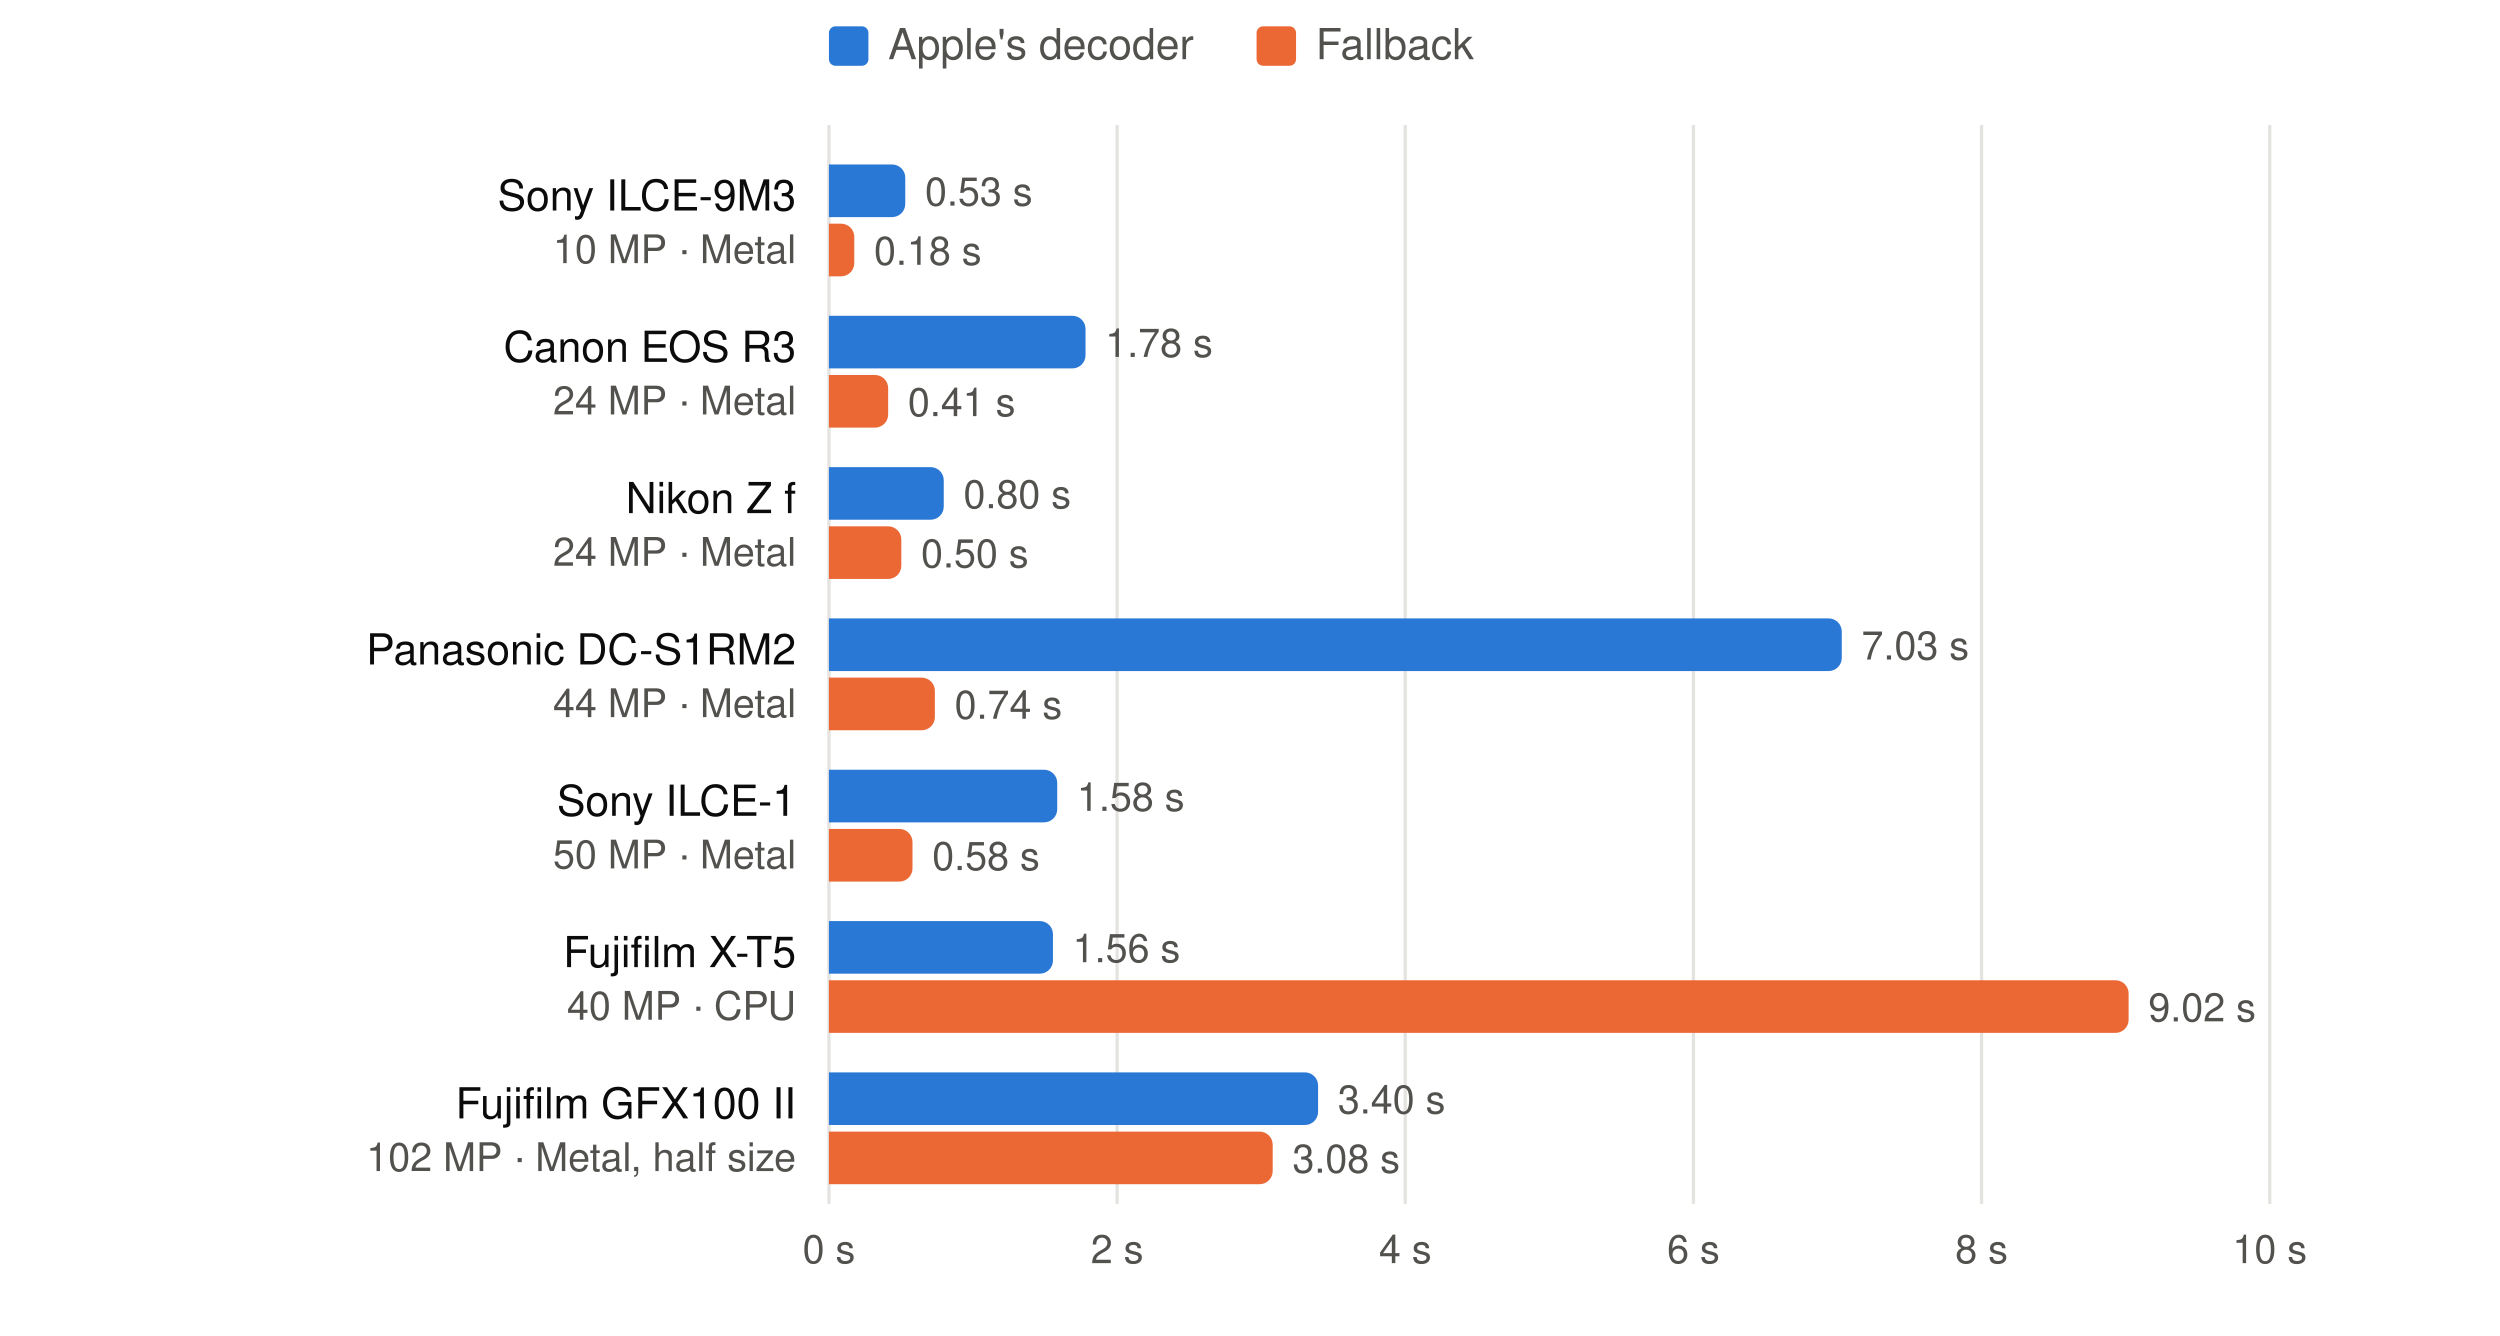
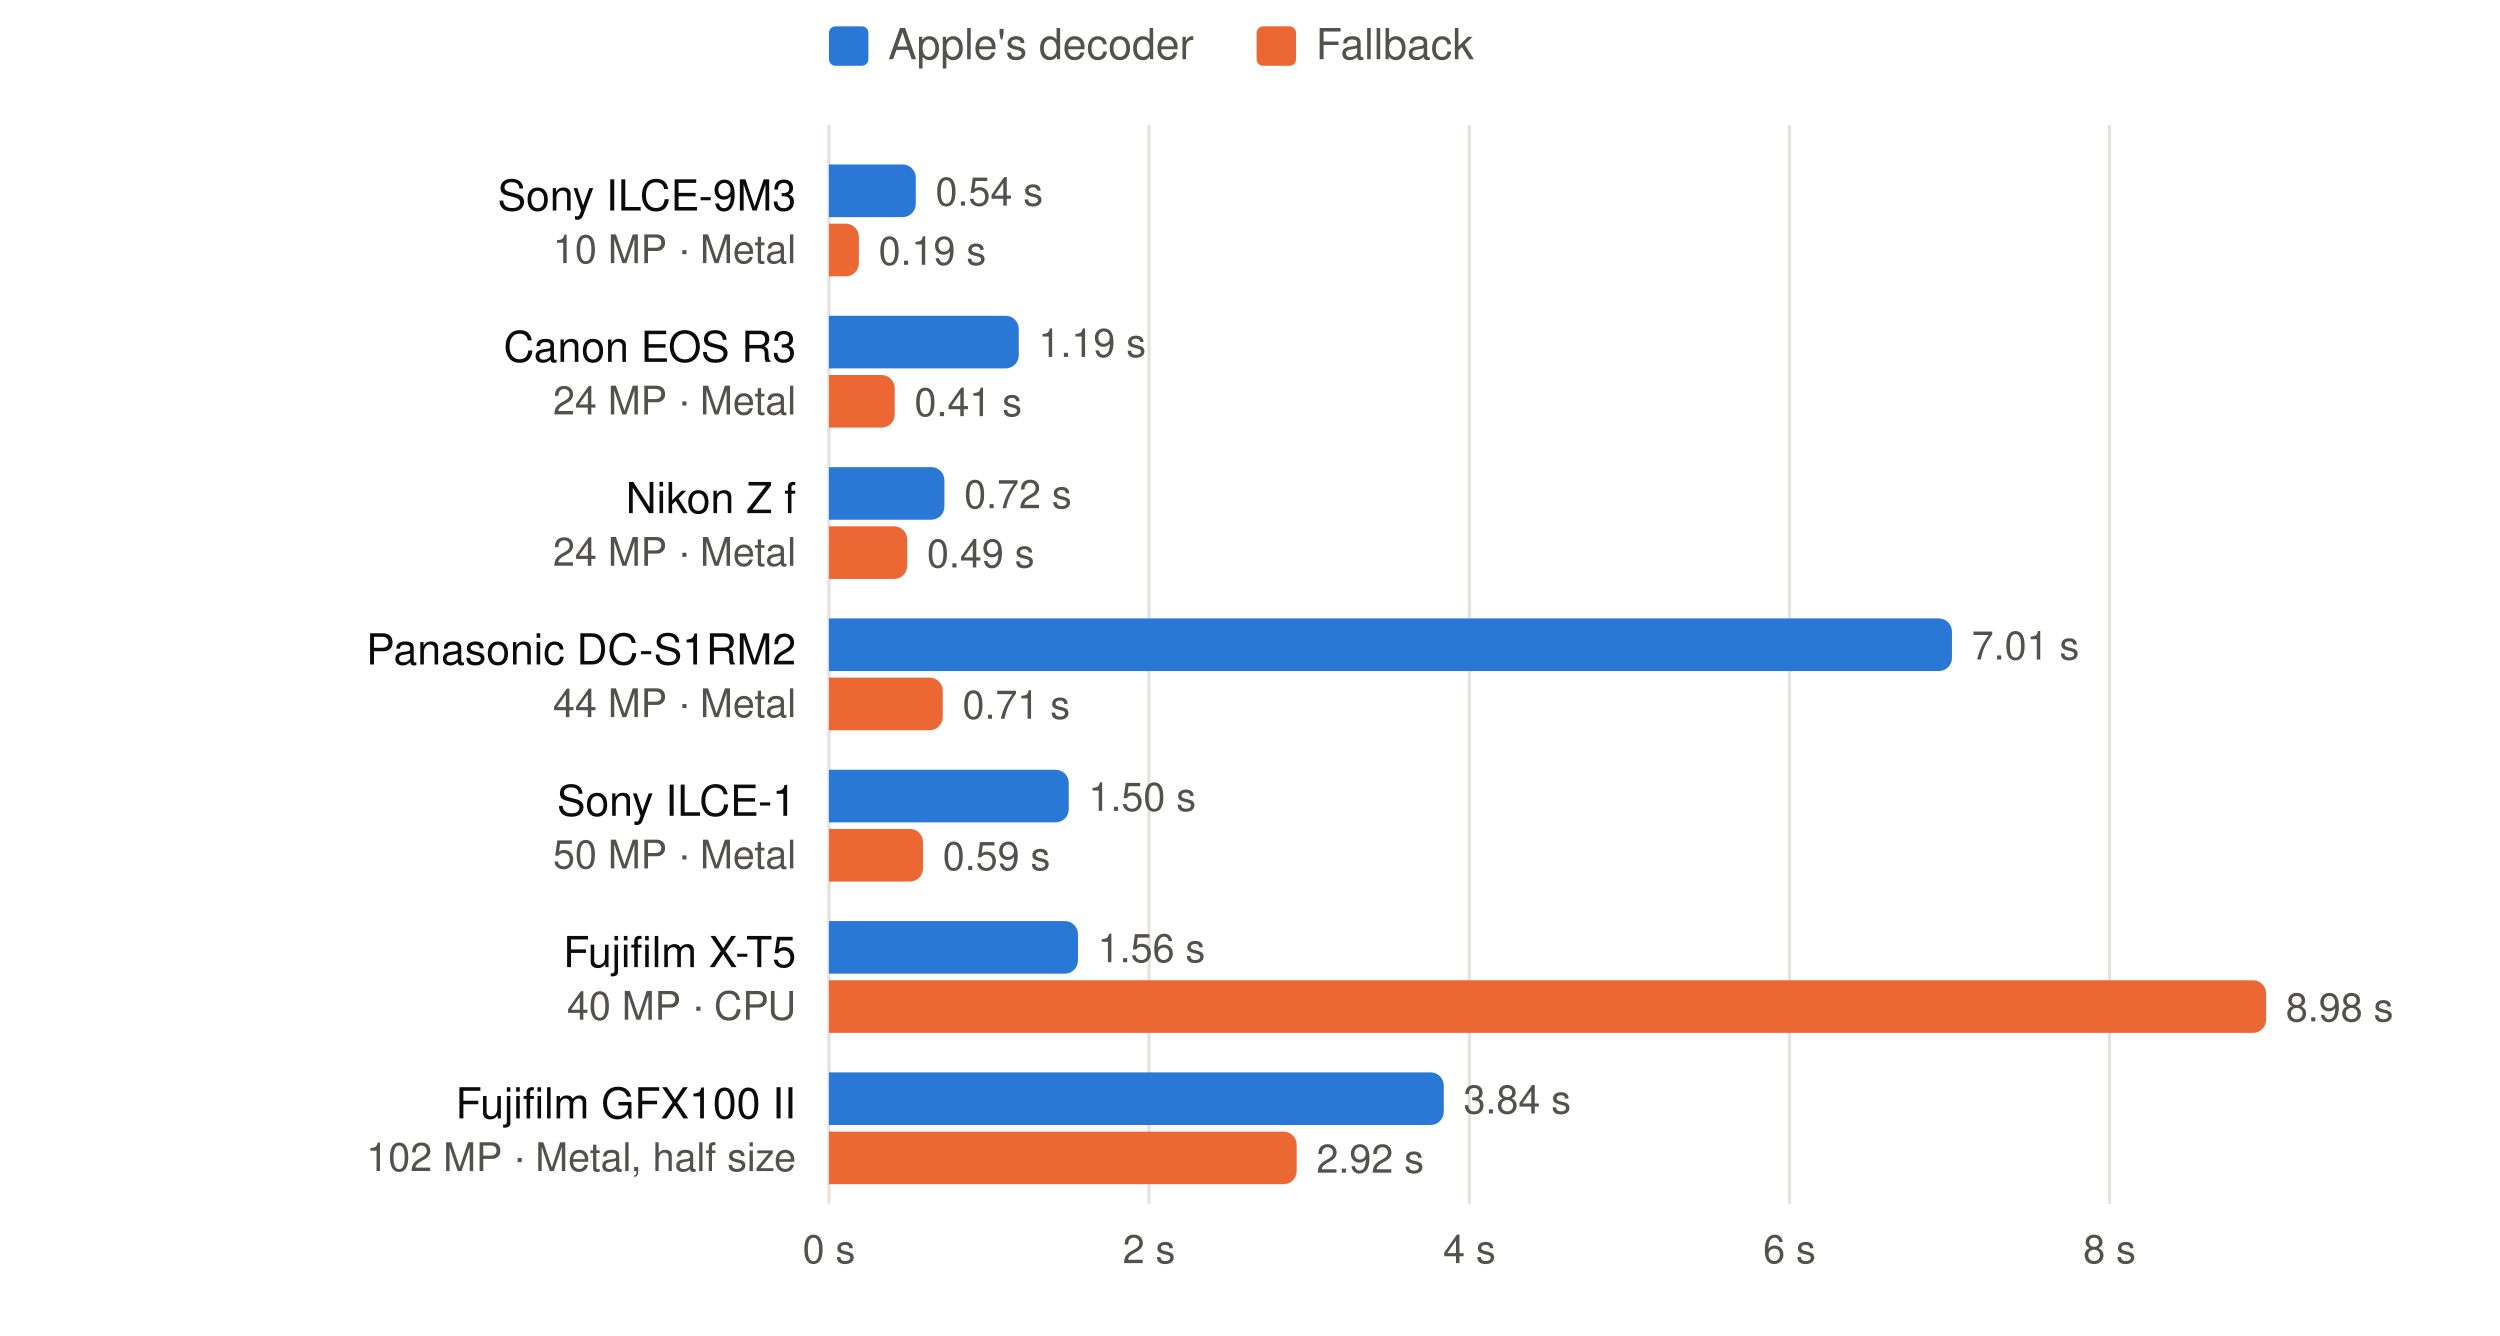
<svg xmlns="http://www.w3.org/2000/svg" viewBox="0 0 760 406" width="760" height="406" role="img" aria-label="Seconds from file to full-resolution image, per decoder" font-family="-apple-system, BlinkMacSystemFont, 'Segoe UI', Helvetica, Arial, sans-serif" font-size="13">
  <rect x="252" y="8" width="12" height="12" rx="2" fill="#2a78d6" />
  <text x="270.0" y="18.0" text-anchor="start" fill="#52514e" font-weight="400" font-size="13">Apple's decoder</text>
  <rect x="382.0" y="8" width="12" height="12" rx="2" fill="#eb6834" />
  <text x="400.0" y="18.0" text-anchor="start" fill="#52514e" font-weight="400" font-size="13">Fallback</text>
  <line x1="252.0" y1="38.0" x2="252.0" y2="366.0" stroke="#e4e3df" stroke-width="1" />
  <text x="252.0" y="384.0" text-anchor="middle" fill="#52514e" font-weight="400" font-size="12">0 s</text>
-   <line x1="339.6" y1="38.0" x2="339.6" y2="366.0" stroke="#e4e3df" stroke-width="1" />
-   <text x="339.6" y="384.0" text-anchor="middle" fill="#52514e" font-weight="400" font-size="12">2 s</text>
-   <line x1="427.2" y1="38.0" x2="427.2" y2="366.0" stroke="#e4e3df" stroke-width="1" />
-   <text x="427.2" y="384.0" text-anchor="middle" fill="#52514e" font-weight="400" font-size="12">4 s</text>
-   <line x1="514.8" y1="38.0" x2="514.8" y2="366.0" stroke="#e4e3df" stroke-width="1" />
-   <text x="514.8" y="384.0" text-anchor="middle" fill="#52514e" font-weight="400" font-size="12">6 s</text>
-   <line x1="602.4" y1="38.0" x2="602.4" y2="366.0" stroke="#e4e3df" stroke-width="1" />
-   <text x="602.4" y="384.0" text-anchor="middle" fill="#52514e" font-weight="400" font-size="12">8 s</text>
-   <line x1="690.0" y1="38.0" x2="690.0" y2="366.0" stroke="#e4e3df" stroke-width="1" />
-   <text x="690.0" y="384.0" text-anchor="middle" fill="#52514e" font-weight="400" font-size="12">10 s</text>
+   <line x1="349.3" y1="38.0" x2="349.3" y2="366.0" stroke="#e4e3df" stroke-width="1" />
+   <text x="349.3" y="384.0" text-anchor="middle" fill="#52514e" font-weight="400" font-size="12">2 s</text>
+   <line x1="446.7" y1="38.0" x2="446.7" y2="366.0" stroke="#e4e3df" stroke-width="1" />
+   <text x="446.7" y="384.0" text-anchor="middle" fill="#52514e" font-weight="400" font-size="12">4 s</text>
+   <line x1="544.0" y1="38.0" x2="544.0" y2="366.0" stroke="#e4e3df" stroke-width="1" />
+   <text x="544.0" y="384.0" text-anchor="middle" fill="#52514e" font-weight="400" font-size="12">6 s</text>
+   <line x1="641.3" y1="38.0" x2="641.3" y2="366.0" stroke="#e4e3df" stroke-width="1" />
+   <text x="641.3" y="384.0" text-anchor="middle" fill="#52514e" font-weight="400" font-size="12">8 s</text>
  <text x="242.0" y="64.0" text-anchor="end" fill="#0b0b0b" font-weight="400" font-size="13">Sony ILCE-9M3</text>
  <text x="242.0" y="80.0" text-anchor="end" fill="#52514e" font-weight="400" font-size="12">10 MP · Metal</text>
-   <path d="M252.0,50.0 h19.2 a4,4 0 0 1 4,4 v8.0 a4,4 0 0 1 -4,4 h-19.2 z" fill="#2a78d6" fill-opacity="1.0" />
-   <text x="281.2" y="62.5" text-anchor="start" fill="#52514e" font-weight="400" font-size="12">0.53 s</text>
-   <path d="M252.0,68.0 h3.7 a4,4 0 0 1 4,4 v8.0 a4,4 0 0 1 -4,4 h-3.7 z" fill="#eb6834" fill-opacity="1.0" />
-   <text x="265.7" y="80.5" text-anchor="start" fill="#52514e" font-weight="400" font-size="12">0.18 s</text>
+   <path d="M252.0,50.0 h22.4 a4,4 0 0 1 4,4 v8.0 a4,4 0 0 1 -4,4 h-22.4 z" fill="#2a78d6" fill-opacity="1.0" />
+   <text x="284.4" y="62.5" text-anchor="start" fill="#52514e" font-weight="400" font-size="12">0.54 s</text>
+   <path d="M252.0,68.0 h5.1 a4,4 0 0 1 4,4 v8.0 a4,4 0 0 1 -4,4 h-5.1 z" fill="#eb6834" fill-opacity="1.0" />
+   <text x="267.1" y="80.5" text-anchor="start" fill="#52514e" font-weight="400" font-size="12">0.19 s</text>
  <text x="242.0" y="110.0" text-anchor="end" fill="#0b0b0b" font-weight="400" font-size="13">Canon EOS R3</text>
  <text x="242.0" y="126.0" text-anchor="end" fill="#52514e" font-weight="400" font-size="12">24 MP · Metal</text>
-   <path d="M252.0,96.0 h74.0 a4,4 0 0 1 4,4 v8.0 a4,4 0 0 1 -4,4 h-74.0 z" fill="#2a78d6" fill-opacity="1.0" />
-   <text x="336.0" y="108.5" text-anchor="start" fill="#52514e" font-weight="400" font-size="12">1.78 s</text>
-   <path d="M252.0,114.0 h14.0 a4,4 0 0 1 4,4 v8.0 a4,4 0 0 1 -4,4 h-14.0 z" fill="#eb6834" fill-opacity="1.0" />
-   <text x="276.0" y="126.5" text-anchor="start" fill="#52514e" font-weight="400" font-size="12">0.41 s</text>
+   <path d="M252.0,96.0 h53.7 a4,4 0 0 1 4,4 v8.0 a4,4 0 0 1 -4,4 h-53.7 z" fill="#2a78d6" fill-opacity="1.0" />
+   <text x="315.7" y="108.5" text-anchor="start" fill="#52514e" font-weight="400" font-size="12">1.19 s</text>
+   <path d="M252.0,114.0 h16.0 a4,4 0 0 1 4,4 v8.0 a4,4 0 0 1 -4,4 h-16.0 z" fill="#eb6834" fill-opacity="1.0" />
+   <text x="278.0" y="126.5" text-anchor="start" fill="#52514e" font-weight="400" font-size="12">0.41 s</text>
  <text x="242.0" y="156.0" text-anchor="end" fill="#0b0b0b" font-weight="400" font-size="13">Nikon Z f</text>
  <text x="242.0" y="172.0" text-anchor="end" fill="#52514e" font-weight="400" font-size="12">24 MP · Metal</text>
-   <path d="M252.0,142.0 h30.9 a4,4 0 0 1 4,4 v8.0 a4,4 0 0 1 -4,4 h-30.9 z" fill="#2a78d6" fill-opacity="1.0" />
-   <text x="292.9" y="154.5" text-anchor="start" fill="#52514e" font-weight="400" font-size="12">0.80 s</text>
-   <path d="M252.0,160.0 h18.0 a4,4 0 0 1 4,4 v8.0 a4,4 0 0 1 -4,4 h-18.0 z" fill="#eb6834" fill-opacity="1.0" />
-   <text x="280.0" y="172.5" text-anchor="start" fill="#52514e" font-weight="400" font-size="12">0.50 s</text>
+   <path d="M252.0,142.0 h31.1 a4,4 0 0 1 4,4 v8.0 a4,4 0 0 1 -4,4 h-31.1 z" fill="#2a78d6" fill-opacity="1.0" />
+   <text x="293.1" y="154.5" text-anchor="start" fill="#52514e" font-weight="400" font-size="12">0.72 s</text>
+   <path d="M252.0,160.0 h19.8 a4,4 0 0 1 4,4 v8.0 a4,4 0 0 1 -4,4 h-19.8 z" fill="#eb6834" fill-opacity="1.0" />
+   <text x="281.8" y="172.5" text-anchor="start" fill="#52514e" font-weight="400" font-size="12">0.49 s</text>
  <text x="242.0" y="202.0" text-anchor="end" fill="#0b0b0b" font-weight="400" font-size="13">Panasonic DC-S1RM2</text>
  <text x="242.0" y="218.0" text-anchor="end" fill="#52514e" font-weight="400" font-size="12">44 MP · Metal</text>
-   <path d="M252.0,188.0 h303.9 a4,4 0 0 1 4,4 v8.0 a4,4 0 0 1 -4,4 h-303.9 z" fill="#2a78d6" fill-opacity="1.0" />
-   <text x="565.9" y="200.5" text-anchor="start" fill="#52514e" font-weight="400" font-size="12">7.03 s</text>
-   <path d="M252.0,206.0 h28.2 a4,4 0 0 1 4,4 v8.0 a4,4 0 0 1 -4,4 h-28.2 z" fill="#eb6834" fill-opacity="1.0" />
-   <text x="290.2" y="218.5" text-anchor="start" fill="#52514e" font-weight="400" font-size="12">0.74 s</text>
+   <path d="M252.0,188.0 h337.4 a4,4 0 0 1 4,4 v8.0 a4,4 0 0 1 -4,4 h-337.4 z" fill="#2a78d6" fill-opacity="1.0" />
+   <text x="599.4" y="200.5" text-anchor="start" fill="#52514e" font-weight="400" font-size="12">7.01 s</text>
+   <path d="M252.0,206.0 h30.6 a4,4 0 0 1 4,4 v8.0 a4,4 0 0 1 -4,4 h-30.6 z" fill="#eb6834" fill-opacity="1.0" />
+   <text x="292.6" y="218.5" text-anchor="start" fill="#52514e" font-weight="400" font-size="12">0.71 s</text>
  <text x="242.0" y="248.0" text-anchor="end" fill="#0b0b0b" font-weight="400" font-size="13">Sony ILCE-1</text>
  <text x="242.0" y="264.0" text-anchor="end" fill="#52514e" font-weight="400" font-size="12">50 MP · Metal</text>
-   <path d="M252.0,234.0 h65.4 a4,4 0 0 1 4,4 v8.0 a4,4 0 0 1 -4,4 h-65.4 z" fill="#2a78d6" fill-opacity="1.0" />
-   <text x="327.4" y="246.5" text-anchor="start" fill="#52514e" font-weight="400" font-size="12">1.58 s</text>
-   <path d="M252.0,252.0 h21.4 a4,4 0 0 1 4,4 v8.0 a4,4 0 0 1 -4,4 h-21.4 z" fill="#eb6834" fill-opacity="1.0" />
-   <text x="283.4" y="264.5" text-anchor="start" fill="#52514e" font-weight="400" font-size="12">0.58 s</text>
+   <path d="M252.0,234.0 h68.9 a4,4 0 0 1 4,4 v8.0 a4,4 0 0 1 -4,4 h-68.9 z" fill="#2a78d6" fill-opacity="1.0" />
+   <text x="330.9" y="246.5" text-anchor="start" fill="#52514e" font-weight="400" font-size="12">1.50 s</text>
+   <path d="M252.0,252.0 h24.6 a4,4 0 0 1 4,4 v8.0 a4,4 0 0 1 -4,4 h-24.6 z" fill="#eb6834" fill-opacity="1.0" />
+   <text x="286.6" y="264.5" text-anchor="start" fill="#52514e" font-weight="400" font-size="12">0.59 s</text>
  <text x="242.0" y="294.0" text-anchor="end" fill="#0b0b0b" font-weight="400" font-size="13">Fujifilm X-T5</text>
  <text x="242.0" y="310.0" text-anchor="end" fill="#52514e" font-weight="400" font-size="12">40 MP · CPU</text>
-   <path d="M252.0,280.0 h64.1 a4,4 0 0 1 4,4 v8.0 a4,4 0 0 1 -4,4 h-64.1 z" fill="#2a78d6" fill-opacity="1.0" />
-   <text x="326.1" y="292.5" text-anchor="start" fill="#52514e" font-weight="400" font-size="12">1.56 s</text>
-   <path d="M252.0,298.0 h391.1 a4,4 0 0 1 4,4 v8.0 a4,4 0 0 1 -4,4 h-391.1 z" fill="#eb6834" fill-opacity="1.0" />
-   <text x="653.1" y="310.5" text-anchor="start" fill="#52514e" font-weight="400" font-size="12">9.02 s</text>
+   <path d="M252.0,280.0 h71.7 a4,4 0 0 1 4,4 v8.0 a4,4 0 0 1 -4,4 h-71.7 z" fill="#2a78d6" fill-opacity="1.0" />
+   <text x="333.7" y="292.5" text-anchor="start" fill="#52514e" font-weight="400" font-size="12">1.56 s</text>
+   <path d="M252.0,298.0 h432.9 a4,4 0 0 1 4,4 v8.0 a4,4 0 0 1 -4,4 h-432.9 z" fill="#eb6834" fill-opacity="1.0" />
+   <text x="694.9" y="310.5" text-anchor="start" fill="#52514e" font-weight="400" font-size="12">8.98 s</text>
  <text x="242.0" y="340.0" text-anchor="end" fill="#0b0b0b" font-weight="400" font-size="13">Fujifilm GFX100 II</text>
  <text x="242.0" y="356.0" text-anchor="end" fill="#52514e" font-weight="400" font-size="12">102 MP · Metal, half size</text>
-   <path d="M252.0,326.0 h144.7 a4,4 0 0 1 4,4 v8.0 a4,4 0 0 1 -4,4 h-144.7 z" fill="#2a78d6" fill-opacity="1.0" />
-   <text x="406.7" y="338.5" text-anchor="start" fill="#52514e" font-weight="400" font-size="12">3.40 s</text>
-   <path d="M252.0,344.0 h130.9 a4,4 0 0 1 4,4 v8.0 a4,4 0 0 1 -4,4 h-130.9 z" fill="#eb6834" fill-opacity="1.0" />
-   <text x="392.9" y="356.5" text-anchor="start" fill="#52514e" font-weight="400" font-size="12">3.08 s</text>
+   <path d="M252.0,326.0 h182.9 a4,4 0 0 1 4,4 v8.0 a4,4 0 0 1 -4,4 h-182.9 z" fill="#2a78d6" fill-opacity="1.0" />
+   <text x="444.9" y="338.5" text-anchor="start" fill="#52514e" font-weight="400" font-size="12">3.84 s</text>
+   <path d="M252.0,344.0 h138.2 a4,4 0 0 1 4,4 v8.0 a4,4 0 0 1 -4,4 h-138.2 z" fill="#eb6834" fill-opacity="1.0" />
+   <text x="400.2" y="356.5" text-anchor="start" fill="#52514e" font-weight="400" font-size="12">2.92 s</text>
</svg>
